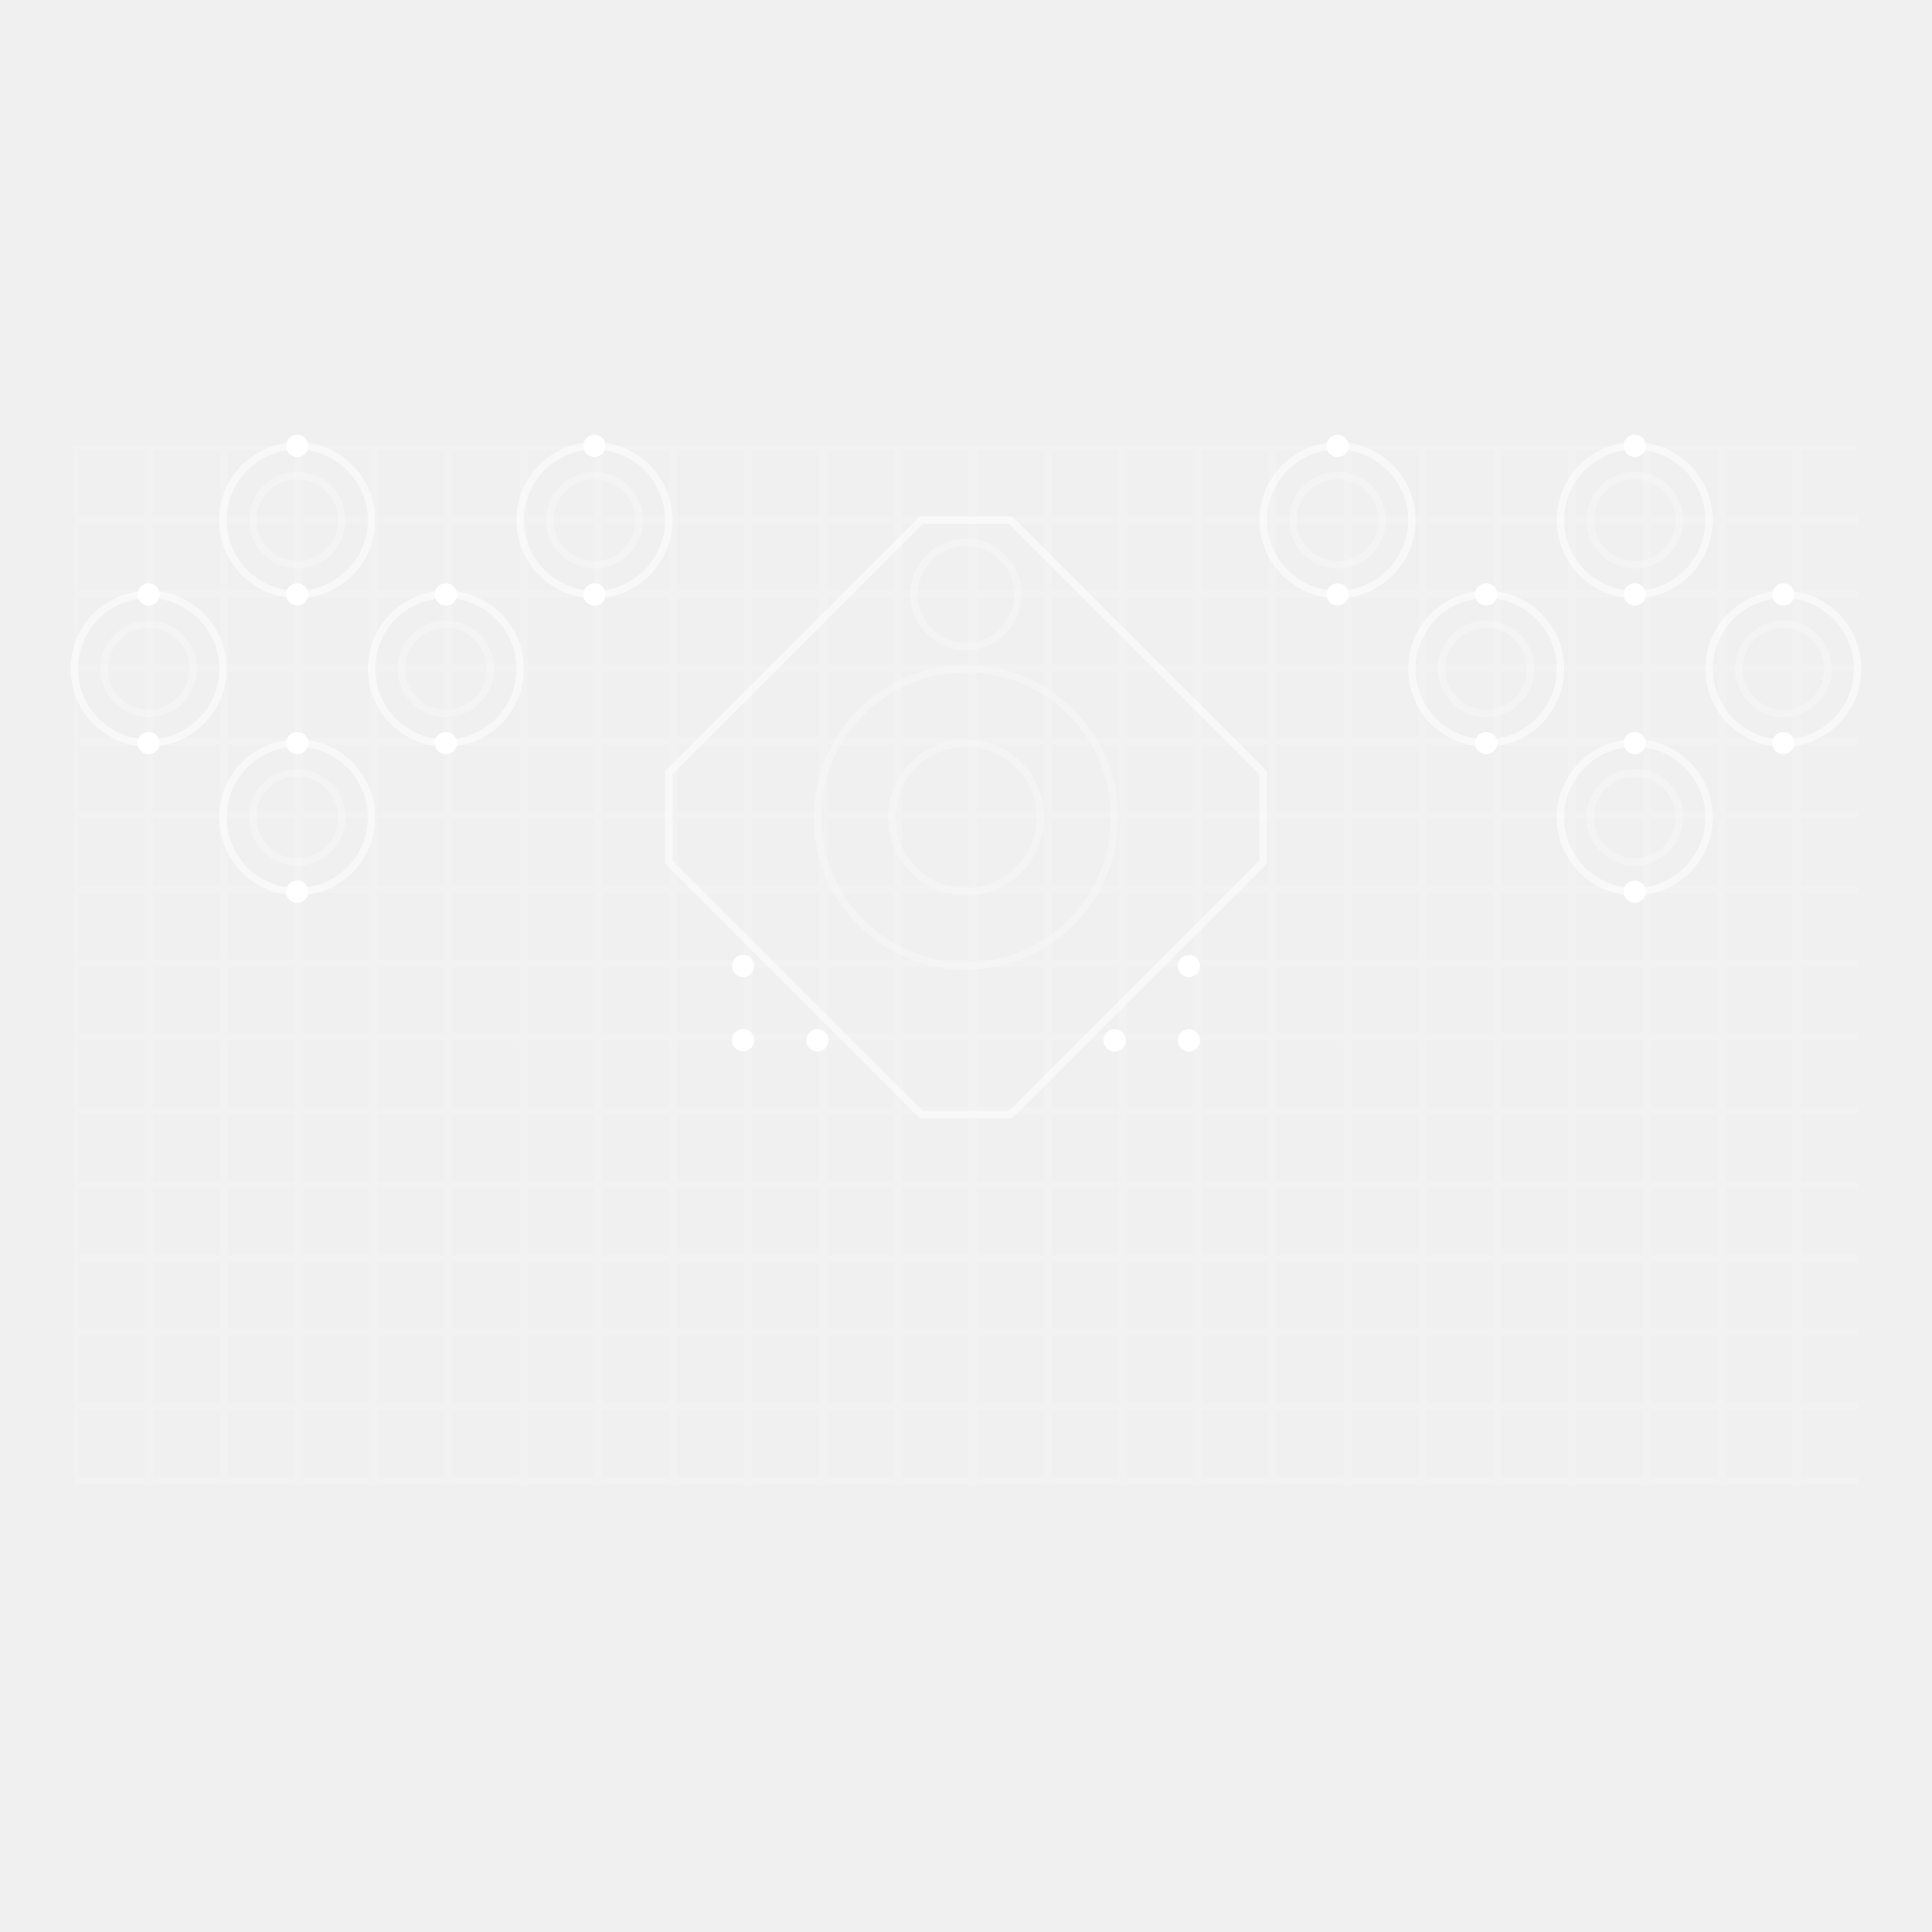
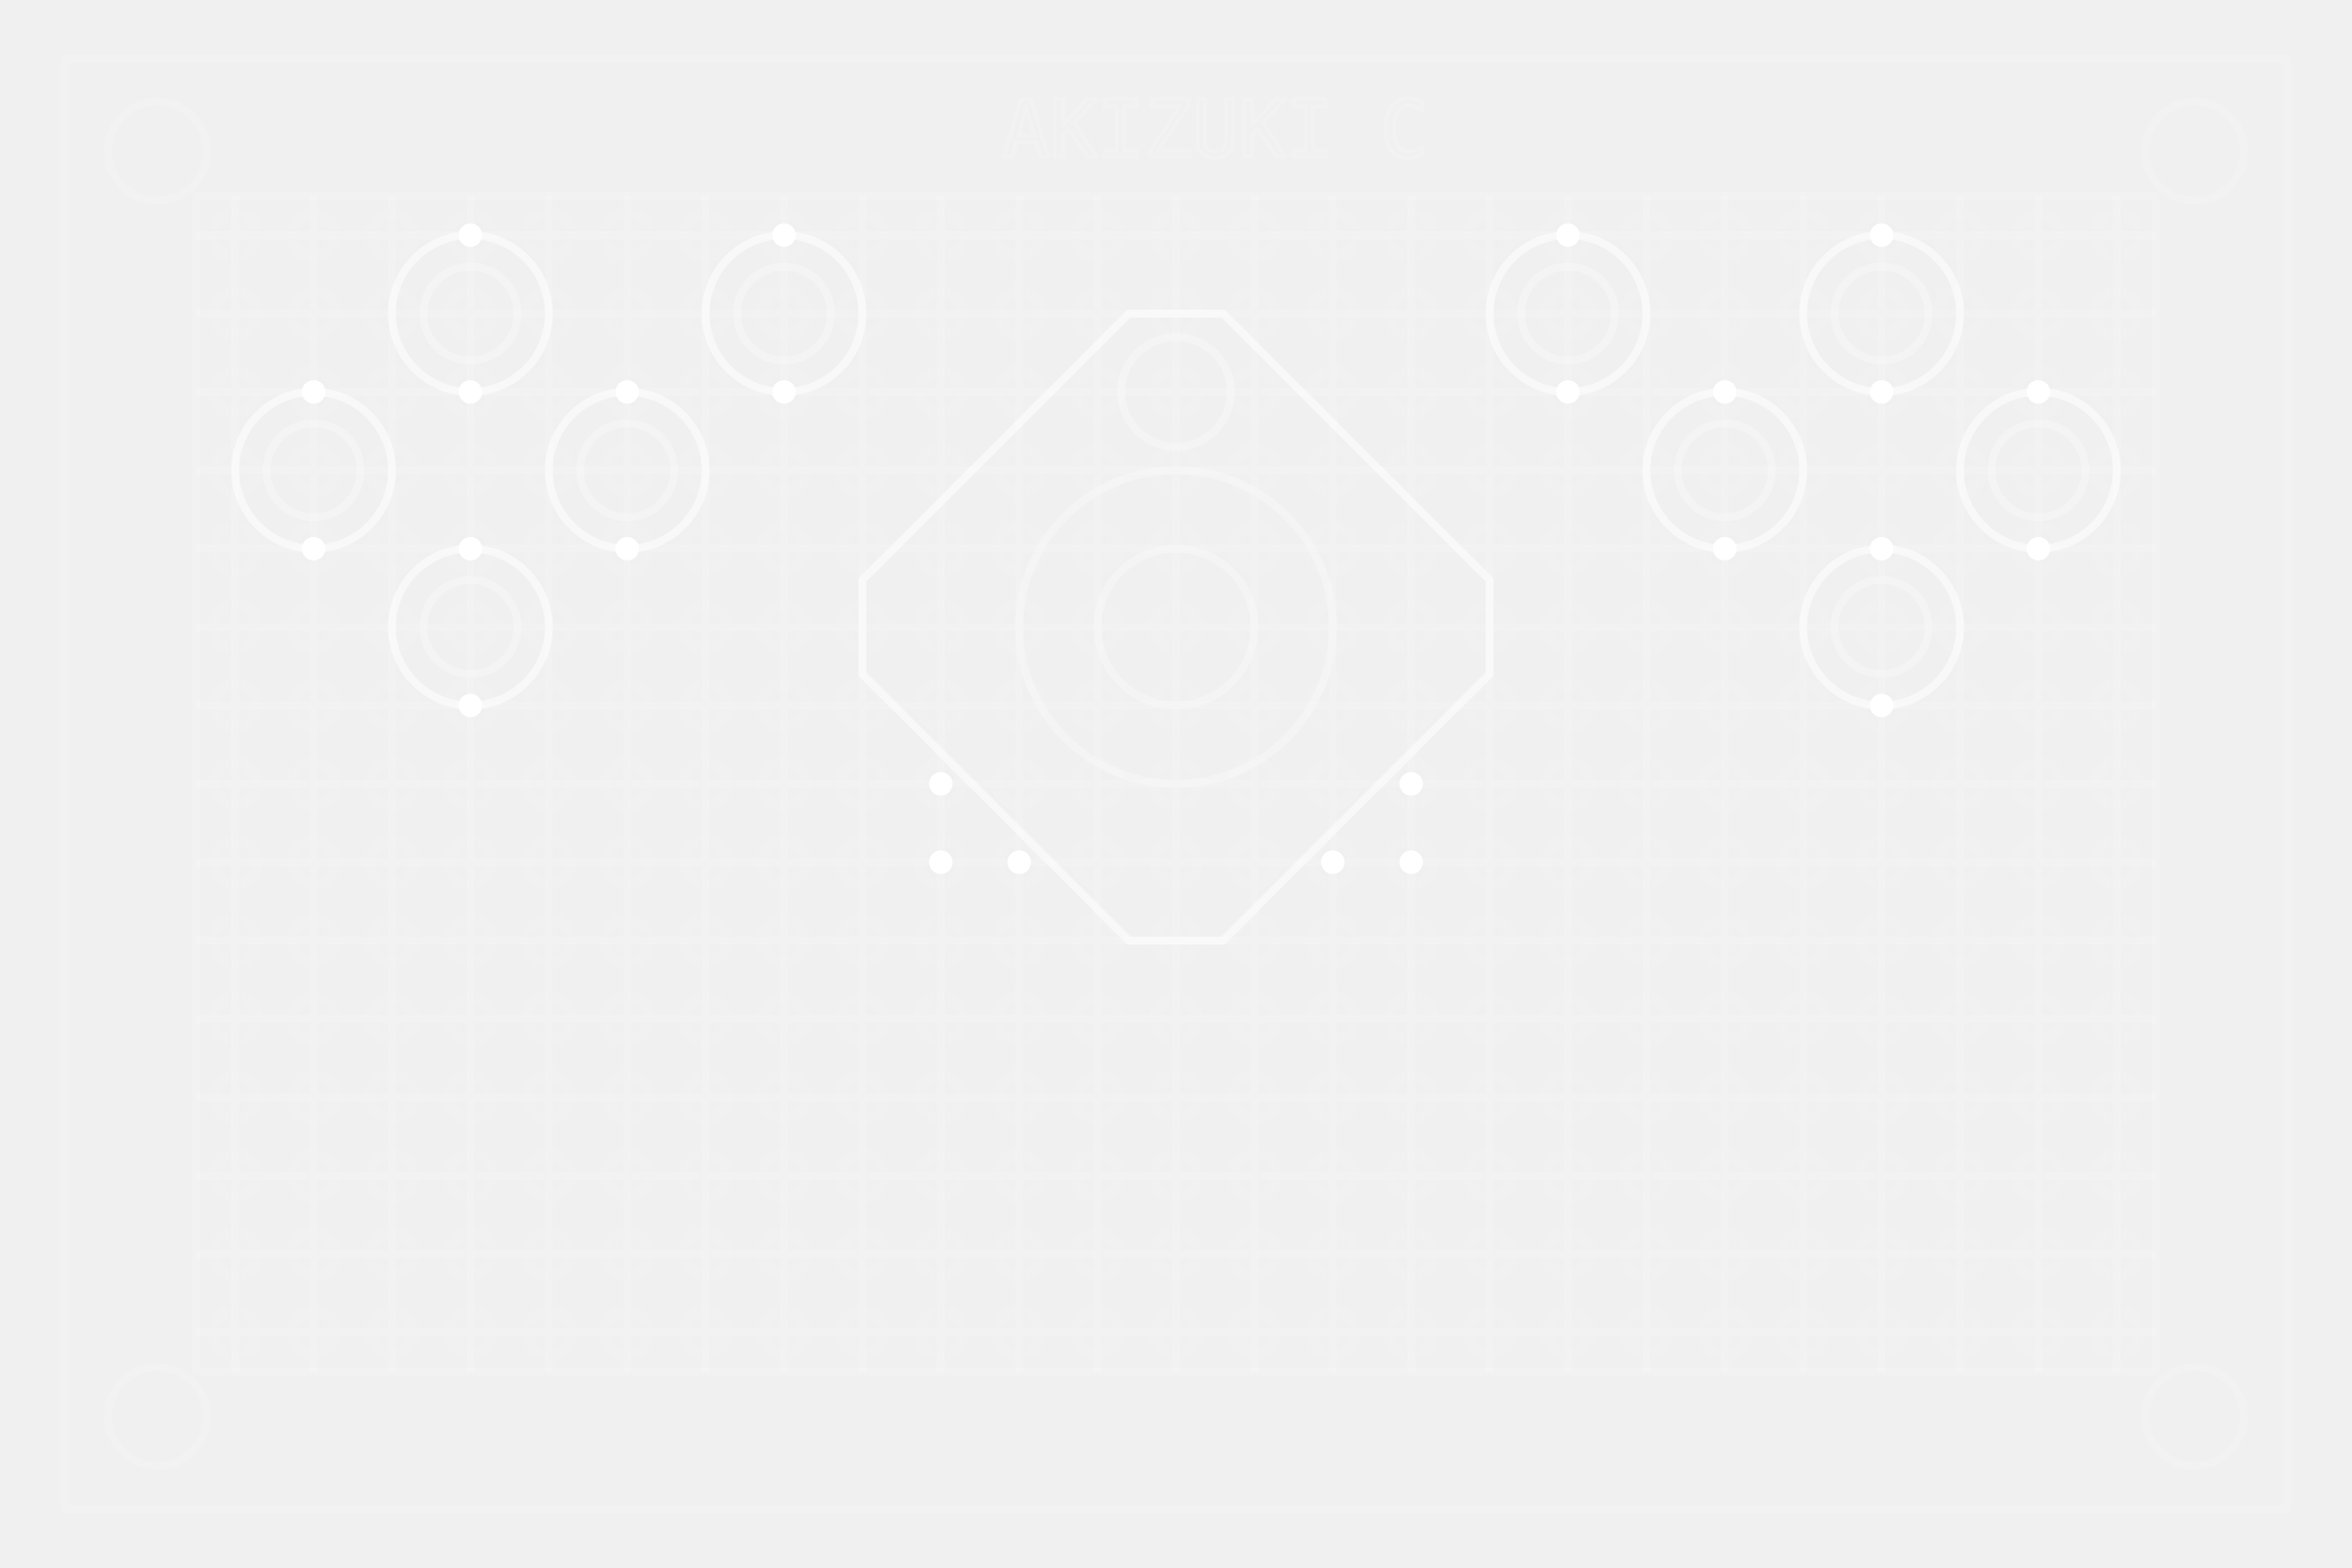
- <svg xmlns="http://www.w3.org/2000/svg" width="1024" height="1024" viewBox="-1 -1 26 16">
+ <svg xmlns="http://www.w3.org/2000/svg" width="1536" height="1024" viewBox="-3 -3 30 20">
  <defs>
    <style>
			:root{background-color:#036;}
			*{stroke-width:.1;fill:none;stroke-linecap:round;stroke-linejoin:round;}
+ 			text{font-family:monospace;font-size:1px;stroke-width:.05;text-anchor:middle;}
+ 			#grid{stroke:#fff2;}#grid circle{stroke-width:.157;stroke:#fff1;opacity:.5;}
+ 			.board{stroke:#fff2;}
+ 			.board .grid{fill:url(#grid);}
+ 		</style>
+     <pattern id="grid" x="-.5" y="-.5" width="1" height="1" patternUnits="userSpaceOnUse">
+       <circle cx=".5" cy=".5" r=".276" />
+       <path d="M0,.5h1M.5,0v1" />
+     </pattern>
+     <g id="board_c" class="board">
+       <rect x="-0.5" y="-0.5" width="25" height="15" class="grid" />
+       <rect x="-2.173" y="-2.252" width="28.346" height="18.504" />
+       <circle cx="-0.992" cy="-1.071" r=".63" />
+       <circle cx="-0.992" cy="15.071" r=".63" />
+       <circle cx="24.992" cy="-1.071" r=".63" />
+       <circle cx="24.992" cy="15.071" r=".63" />
+       <text x="12.5" y="-1">AKIZUKI C</text>
+     </g>
+     <g id="board_d" class="board">
+       <rect x="-0.5" y="-0.5" width="17" height="14" class="grid" />
+       <rect x="-1.252" y="-0.587" width="18.504" height="14.173" />
+       <circle cx="-0.268" cy="6.5" r=".63" />
+       <circle cx="16.268" cy="6.5" r=".63" />
+     </g>
+     <g id="board_e" class="board">
+       <rect x="-0.5" y="-0.5" width="13" height="8" class="grid" />
+       <rect x="-1.087" y="-1.126" width="14.173" height="9.252" />
+     </g>
+     <g id="board_f" class="board">
+       <rect x="-0.5" y="-0.5" width="8" height="6" class="grid" />
+       <rect x="-1.126" y="-1.043" width="9.252" height="7.087" />
+     </g>
+   </defs>
+   <defs>
+     <style>
			#pin{fill:#fff;}
- 			#grid{stroke:#fff2;}
- 			#board_c{fill:url(#grid-25x15);}
- 			#board_e{fill:url(#grid-13x8);}
- 			#board_f{fill:url(#grid-8x6);}
			.part{stroke:#fff8;}
			.oph{opacity:.5;}
		</style>
    <circle r=".15" id="pin" />
-     <rect x="0" y="0" width="1" height="1" id="grid" />
-     <pattern id="grid-25x15" width=".042" height=".071">
-       <use href="#grid" />
-     </pattern>
-     <pattern id="grid-13x8" width=".083" height=".143">
-       <use href="#grid" />
-     </pattern>
-     <pattern id="grid-8x6" width=".143" height=".2">
-       <use href="#grid" />
-     </pattern>
-     <rect id="board_c" width="24" height="14" />
-     <rect id="board_e" width="12" height=" 7" />
-     <rect id="board_f" width=" 7" height=" 5" />
    <g id="btn">
      <circle cx="0" cy="0" r="1" class="part" />
      <circle cx="0" cy="0" r=".6" class="part oph" />
      <use x="0" y="-1" href="#pin" />
      <use x="0" y="1" href="#pin" />
    </g>
    <g id="btn_dpad">
      <use x="2" y="0" href="#btn" />
      <use x="0" y="2" href="#btn" />
      <use x="-2" y="0" href="#btn" />
      <use x="0" y="-2" href="#btn" />
    </g>
    <g id="analog_joystick">
      <path d="M4,0v-.6l-3.4-3.4h-1.2l-3.4,3.4v1.2l3.4,3.4h1.2l3.4-3.4z" class="part" />
      <circle cx="0" cy="-3" r=".7" class="part oph" />
      <circle cx="0" cy="0" r="2" class="part oph" />
      <circle cx="0" cy="0" r="1" class="part oph" />
      <use x="2" y="3" href="#pin" />
      <use x="3" y="3" href="#pin" />
      <use x="3" y="2" href="#pin" />
      <use x="-2" y="3" href="#pin" />
      <use x="-3" y="3" href="#pin" />
      <use x="-3" y="2" href="#pin" />
    </g>
  </defs>
  <use href="#board_c" />
  <g>
    <use x="3" y="3" href="#btn_dpad" />
    <use x="7" y="1" href="#btn" />
    <use x="21" y="3" href="#btn_dpad" />
    <use x="17" y="1" href="#btn" />
    <use x="12" y="5" href="#analog_joystick" />
  </g>
</svg>
